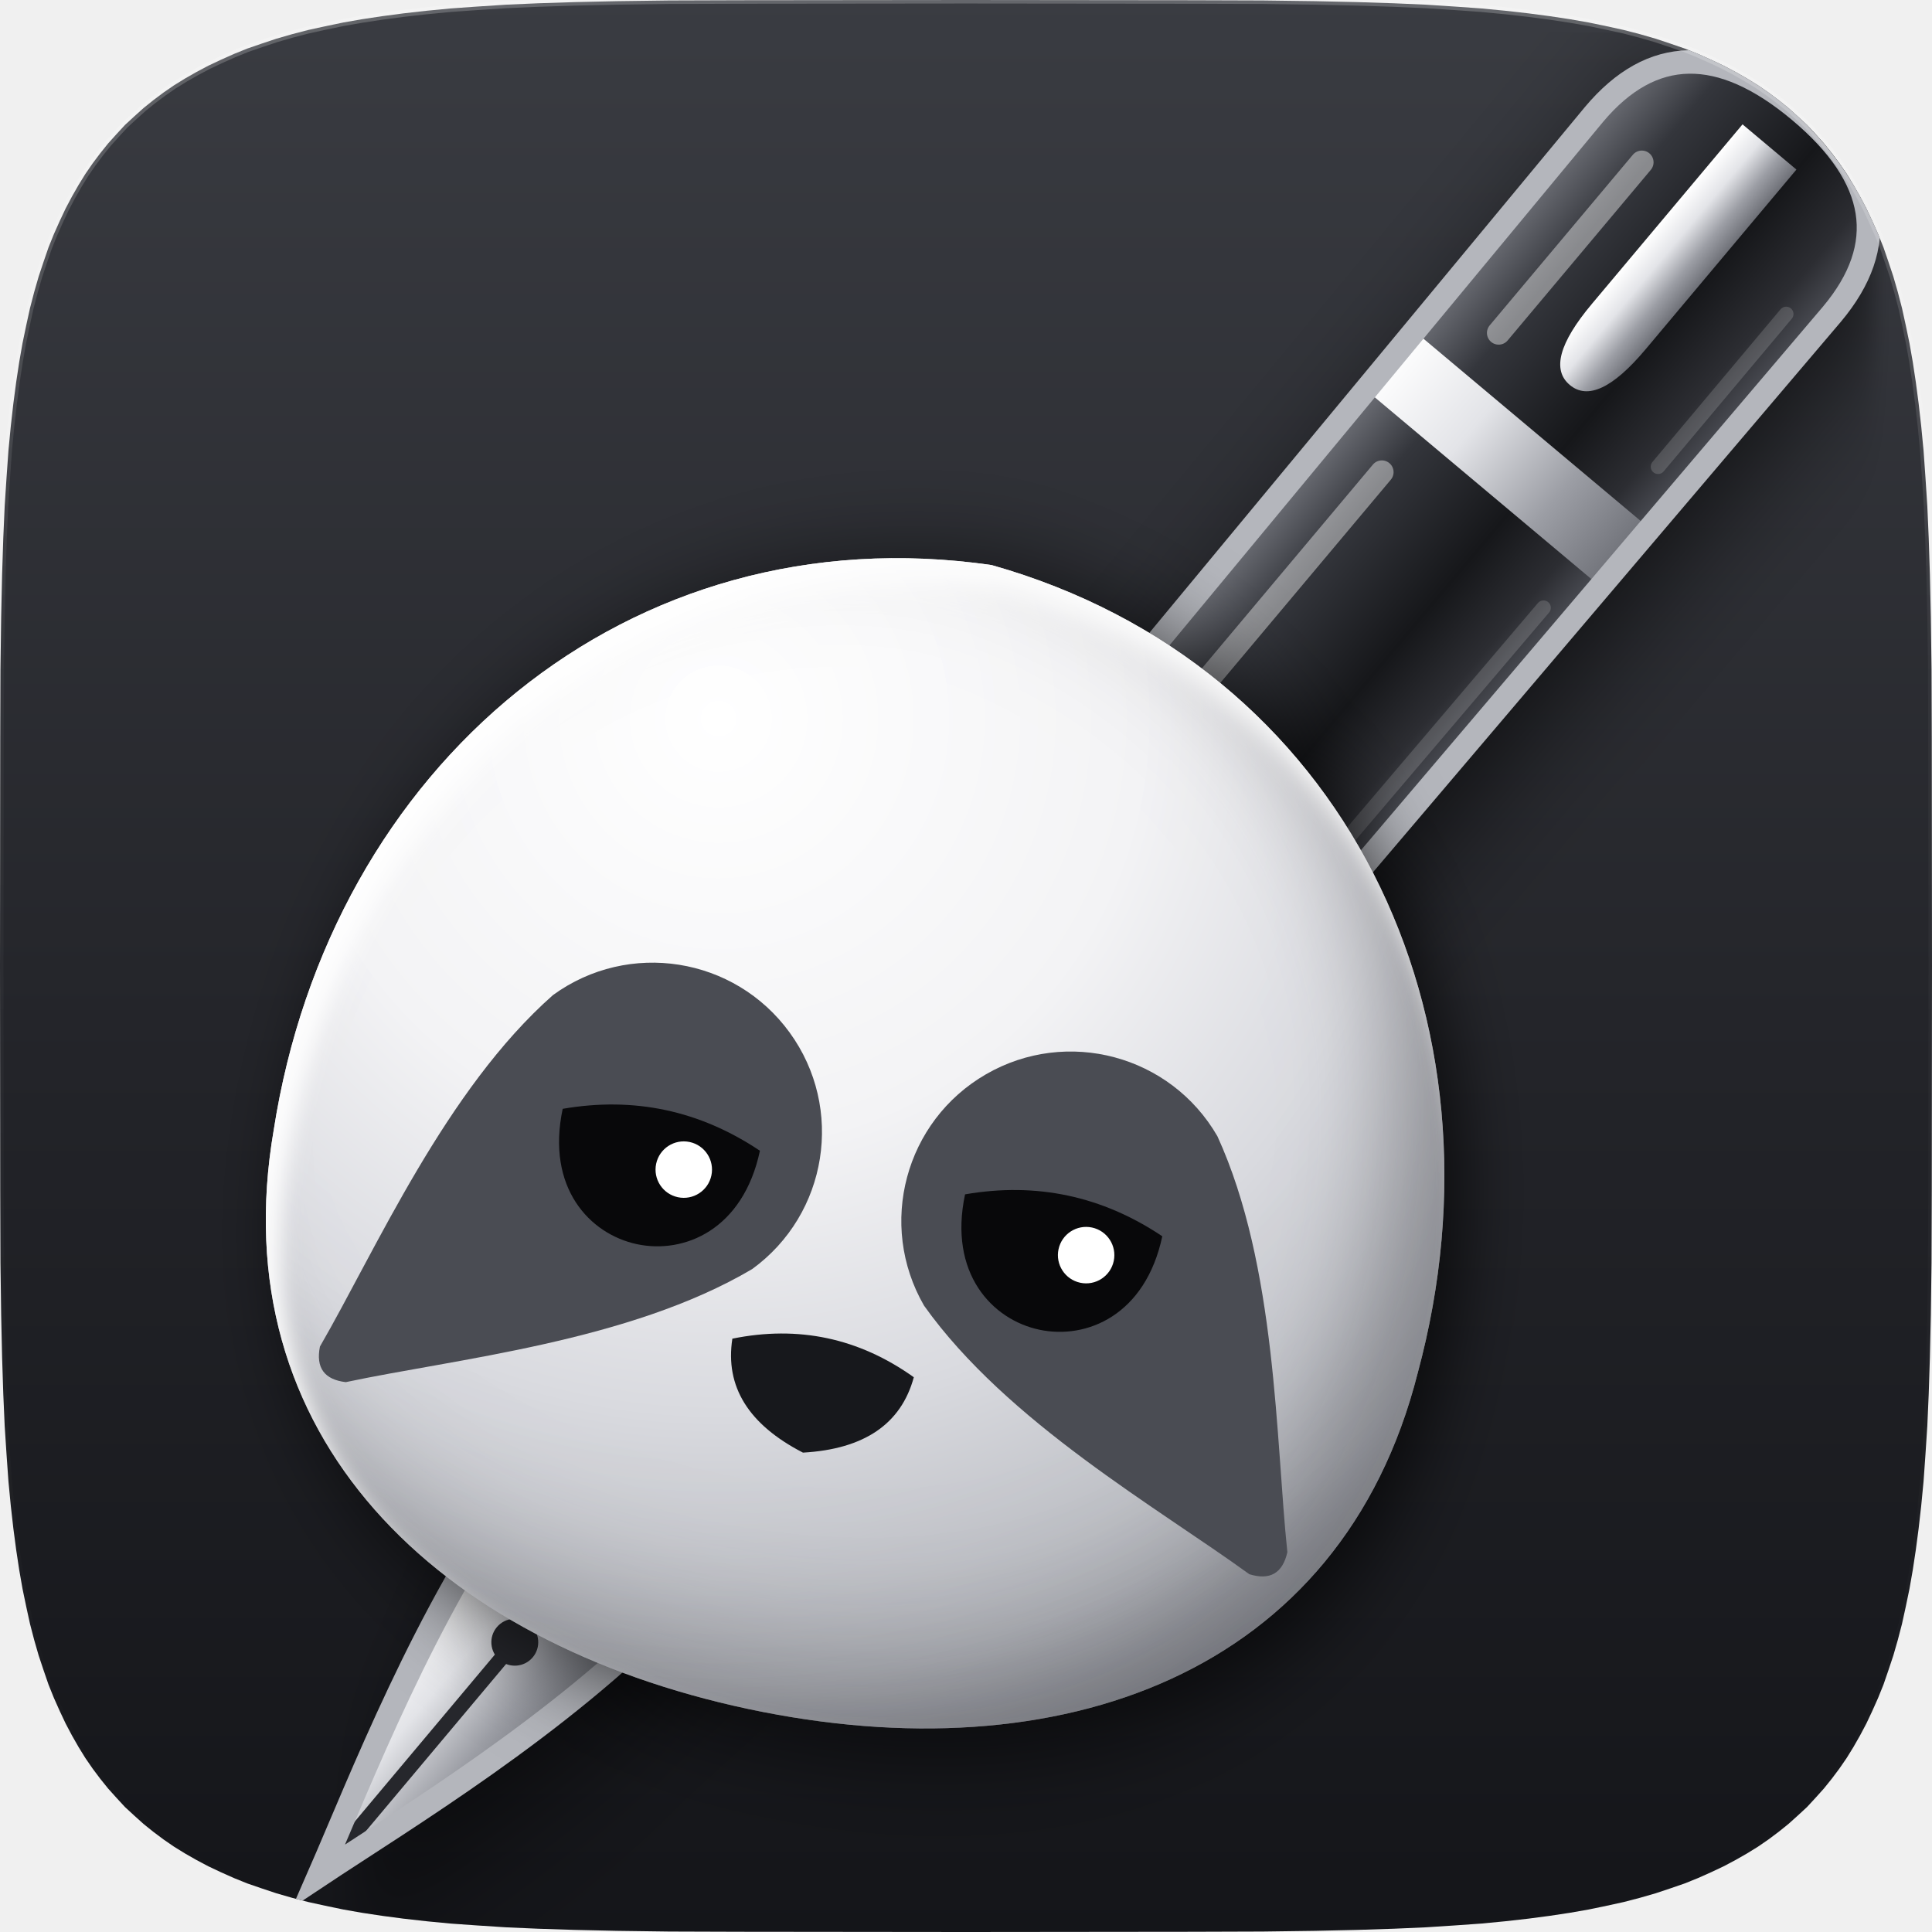
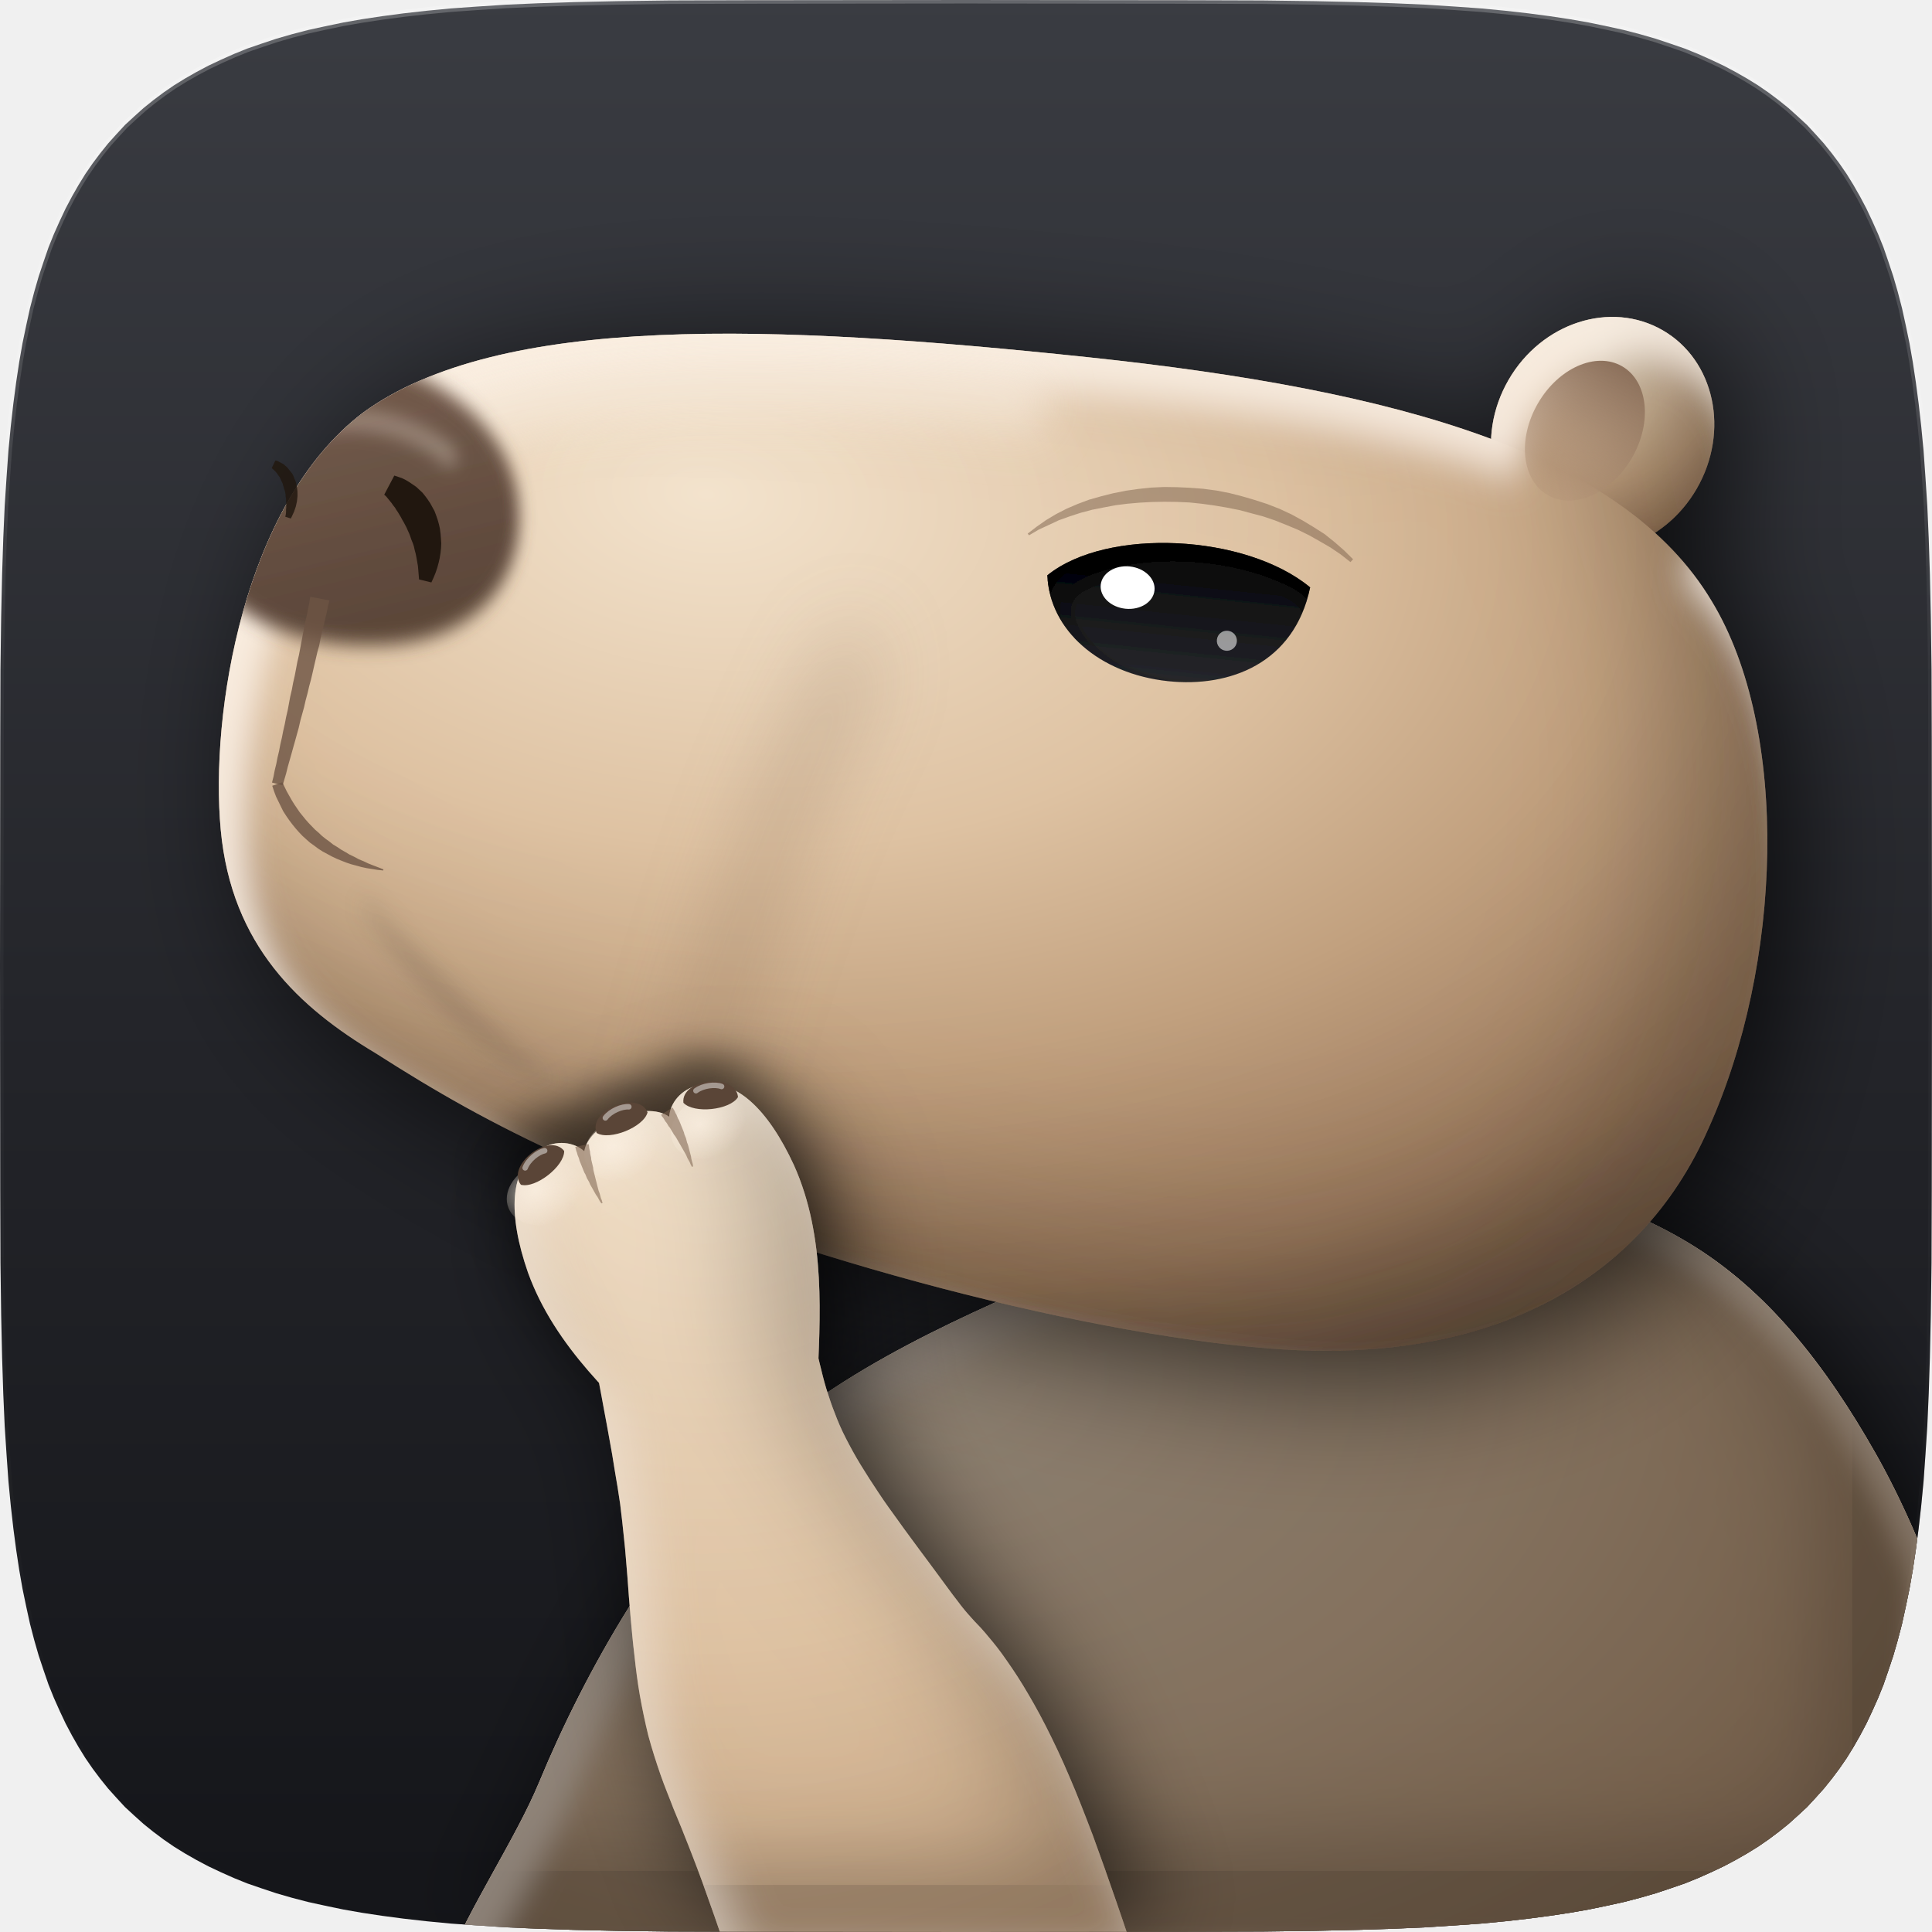
<svg xmlns="http://www.w3.org/2000/svg" viewBox="100 100 824 824" width="1024" height="1024">
  <defs>
    <filter id="tileDrop" x="-10%" y="-10%" width="120%" height="125%">
      <feGaussianBlur stdDeviation="14" />
    </filter>
    <path id="squircle" d="M924.0 512.0 L923.9 608.0 L923.8 638.6 L923.5 660.9 L923.1 679.0 L922.6 694.5 L922.0 708.2 L921.2 720.5 L920.4 731.8 L919.4 742.2 L918.3 751.9 L917.1 761.0 L915.8 769.6 L914.4 777.6 L912.8 785.3 L911.2 792.6 L909.4 799.5 L907.5 806.1 L905.4 812.4 L903.3 818.5 L901.0 824.2 L898.5 829.8 L896.0 835.1 L893.3 840.2 L890.5 845.1 L887.6 849.8 L884.5 854.3 L881.2 858.7 L877.9 862.8 L874.3 866.8 L870.7 870.7 L866.8 874.3 L862.8 877.9 L858.7 881.2 L854.3 884.5 L849.8 887.6 L845.1 890.5 L840.2 893.3 L835.1 896.0 L829.8 898.5 L824.2 901.0 L818.5 903.3 L812.4 905.4 L806.1 907.5 L799.5 909.4 L792.6 911.2 L785.3 912.8 L777.6 914.4 L769.6 915.8 L761.0 917.1 L751.9 918.3 L742.2 919.4 L731.8 920.4 L720.5 921.2 L708.2 922.0 L694.5 922.6 L679.0 923.1 L660.9 923.5 L638.6 923.8 L608.0 923.9 L512.0 924.0 L416.0 923.9 L385.4 923.8 L363.1 923.5 L345.0 923.1 L329.5 922.6 L315.8 922.0 L303.5 921.2 L292.2 920.4 L281.8 919.4 L272.1 918.3 L263.0 917.1 L254.4 915.8 L246.4 914.4 L238.7 912.8 L231.4 911.2 L224.5 909.4 L217.9 907.5 L211.6 905.4 L205.5 903.3 L199.8 901.0 L194.2 898.5 L188.9 896.0 L183.8 893.3 L178.9 890.5 L174.2 887.6 L169.7 884.5 L165.3 881.2 L161.2 877.9 L157.2 874.3 L153.3 870.7 L149.7 866.8 L146.1 862.8 L142.8 858.7 L139.5 854.3 L136.4 849.8 L133.5 845.1 L130.7 840.2 L128.0 835.1 L125.5 829.8 L123.0 824.2 L120.7 818.5 L118.6 812.4 L116.5 806.1 L114.6 799.5 L112.8 792.6 L111.2 785.3 L109.6 777.6 L108.2 769.6 L106.9 761.0 L105.7 751.9 L104.6 742.2 L103.6 731.8 L102.8 720.5 L102.0 708.2 L101.4 694.5 L100.9 679.0 L100.5 660.9 L100.2 638.6 L100.1 608.0 L100.0 512.0 L100.1 416.0 L100.2 385.4 L100.5 363.1 L100.9 345.0 L101.4 329.5 L102.0 315.8 L102.8 303.5 L103.6 292.2 L104.6 281.8 L105.7 272.1 L106.9 263.0 L108.2 254.4 L109.6 246.4 L111.2 238.7 L112.8 231.4 L114.6 224.5 L116.5 217.9 L118.6 211.6 L120.7 205.5 L123.0 199.8 L125.5 194.2 L128.0 188.9 L130.7 183.8 L133.5 178.9 L136.4 174.2 L139.5 169.7 L142.8 165.3 L146.1 161.2 L149.7 157.2 L153.3 153.3 L157.2 149.7 L161.2 146.1 L165.3 142.8 L169.7 139.5 L174.2 136.4 L178.9 133.5 L183.8 130.7 L188.9 128.0 L194.2 125.5 L199.8 123.0 L205.5 120.7 L211.6 118.6 L217.9 116.5 L224.5 114.6 L231.4 112.8 L238.7 111.2 L246.4 109.6 L254.4 108.2 L263.0 106.9 L272.1 105.7 L281.8 104.6 L292.2 103.6 L303.5 102.8 L315.8 102.0 L329.5 101.4 L345.0 100.9 L363.1 100.5 L385.4 100.2 L416.0 100.1 L512.0 100.0 L608.0 100.1 L638.6 100.2 L660.9 100.5 L679.0 100.9 L694.5 101.4 L708.2 102.0 L720.5 102.8 L731.8 103.6 L742.2 104.6 L751.9 105.7 L761.0 106.9 L769.6 108.2 L777.6 109.6 L785.3 111.2 L792.6 112.8 L799.5 114.6 L806.1 116.5 L812.4 118.6 L818.5 120.7 L824.2 123.0 L829.8 125.5 L835.1 128.0 L840.2 130.7 L845.1 133.5 L849.8 136.4 L854.3 139.5 L858.7 142.8 L862.8 146.1 L866.8 149.7 L870.7 153.3 L874.3 157.2 L877.9 161.2 L881.2 165.3 L884.5 169.7 L887.6 174.2 L890.5 178.9 L893.3 183.8 L896.0 188.9 L898.5 194.2 L901.0 199.8 L903.3 205.5 L905.4 211.6 L907.5 217.9 L909.4 224.5 L911.2 231.4 L912.8 238.7 L914.4 246.4 L915.8 254.4 L917.1 263.0 L918.3 272.1 L919.4 281.8 L920.4 292.2 L921.2 303.5 L922.0 315.8 L922.6 329.5 L923.1 345.0 L923.5 363.1 L923.8 385.4 L923.9 416.0 Z" />
    <clipPath id="clip">
      <use href="#squircle" />
    </clipPath>
    <linearGradient id="bg" x1="0" y1="0" x2="0" y2="1">
      <stop offset="0" stop-color="#3a3c42" />
      <stop offset="0.55" stop-color="#232429" />
      <stop offset="1" stop-color="#141519" />
    </linearGradient>
    <linearGradient id="rim" x1="0" y1="0" x2="0" y2="1">
      <stop offset="0" stop-color="#fff" stop-opacity="0.22" />
      <stop offset="0.35" stop-color="#fff" stop-opacity="0.04" />
      <stop offset="1" stop-color="#fff" stop-opacity="0" />
    </linearGradient>
    <radialGradient id="body" cx="0.30" cy="0.18" r="0.95">
-       <stop offset="0" stop-color="#ffffff" />
-       <stop offset="0.38" stop-color="#f3f3f5" />
-       <stop offset="0.62" stop-color="#d9dadf" />
-       <stop offset="0.86" stop-color="#b4b6bc" />
-       <stop offset="1" stop-color="#8a8c93" />
+       <stop offset="0" stop-color="#f3e3cd" />
+       <stop offset="0.38" stop-color="#dec2a2" />
+       <stop offset="0.62" stop-color="#c1a07e" />
+       <stop offset="0.86" stop-color="#98775b" />
+       <stop offset="1" stop-color="#6a5240" />
    </radialGradient>
    <linearGradient id="eye" x1="0" y1="0" x2="0" y2="1">
      <stop offset="0" stop-color="#050506" />
      <stop offset="1" stop-color="#26272c" />
    </linearGradient>
+     <linearGradient id="pad" x1="0" y1="0" x2="0.4" y2="1">
+       <stop offset="0" stop-color="#7b6252" />
+       <stop offset="1" stop-color="#5b4639" />
+     </linearGradient>
+     <linearGradient id="earIn" x1="0" y1="0" x2="0" y2="1">
+       <stop offset="0" stop-color="#8c705b" />
+       <stop offset="1" stop-color="#b39377" stop-opacity="0.4" />
+     </linearGradient>
    <filter id="sculpt" x="-20%" y="-20%" width="140%" height="140%">
      <feGaussianBlur in="SourceAlpha" stdDeviation="30" result="b1" />
      <feOffset in="b1" dx="-34" dy="-26" result="o1" />
      <feComposite in="SourceAlpha" in2="o1" operator="out" result="edge1" />
-       <feFlood flood-color="#3e4047" flood-opacity="0.55" />
+       <feFlood flood-color="#3b2f26" flood-opacity="0.55" />
      <feComposite in2="edge1" operator="in" result="shade" />
      <feGaussianBlur in="SourceAlpha" stdDeviation="6" result="b2" />
      <feOffset in="b2" dx="10" dy="12" result="o2" />
      <feComposite in="SourceAlpha" in2="o2" operator="out" result="edge2" />
-       <feFlood flood-color="#ffffff" flood-opacity="0.9" />
+       <feFlood flood-color="#fff5ea" flood-opacity="0.8" />
      <feComposite in2="edge2" operator="in" result="shine" />
      <feMerge>
        <feMergeNode in="SourceGraphic" />
        <feMergeNode in="shade" />
        <feMergeNode in="shine" />
      </feMerge>
    </filter>
-     <filter id="cast" x="-20%" y="-20%" width="140%" height="140%">
+     <filter id="sculptSoft" x="-20%" y="-20%" width="140%" height="140%">
+       <feGaussianBlur in="SourceAlpha" stdDeviation="26" result="b1" />
+       <feOffset in="b1" dx="-28" dy="-20" result="o1" />
+       <feComposite in="SourceAlpha" in2="o1" operator="out" result="edge1" />
+       <feFlood flood-color="#3b2f26" flood-opacity="0.5" />
+       <feComposite in2="edge1" operator="in" result="shade" />
+       <feGaussianBlur in="SourceAlpha" stdDeviation="10" result="b2" />
+       <feOffset in="b2" dx="10" dy="12" result="o2" />
+       <feComposite in="SourceAlpha" in2="o2" operator="out" result="edge2" />
+       <feFlood flood-color="#fff5ea" flood-opacity="0.44" />
+       <feComposite in2="edge2" operator="in" result="shine" />
+       <feMerge>
+         <feMergeNode in="SourceGraphic" />
+         <feMergeNode in="shade" />
+         <feMergeNode in="shine" />
+       </feMerge>
+     </filter>
+     <filter id="rimR" x="-20%" y="-20%" width="140%" height="140%">
+       <feGaussianBlur in="SourceAlpha" stdDeviation="5" result="b" />
+       <feOffset in="b" dx="-9" dy="5" result="o" />
+       <feComposite in="SourceAlpha" in2="o" operator="out" result="e" />
+       <feFlood flood-color="#ffe9d2" flood-opacity="0.55" />
+       <feComposite in2="e" operator="in" />
+     </filter>
+     <linearGradient id="rimFade" x1="0" y1="0" x2="1" y2="0.3">
+       <stop offset="0.55" stop-color="#fff" stop-opacity="0" />
+       <stop offset="0.9" stop-color="#fff" stop-opacity="1" />
+     </linearGradient>
+     <mask id="rimMask" maskUnits="userSpaceOnUse" x="0" y="0" width="1024" height="1100">
+       <rect x="0" y="0" width="1024" height="1100" fill="url(#rimFade)" />
+     </mask>
+     <filter id="cast" x="-80%" y="-80%" width="260%" height="260%">
      <feGaussianBlur in="SourceAlpha" stdDeviation="22" />
      <feOffset dx="10" dy="6" />
      <feComponentTransfer>
        <feFuncA type="linear" slope="0.7" />
      </feComponentTransfer>
    </filter>
    <filter id="eyeInset" x="-30%" y="-30%" width="160%" height="160%">
-       <feGaussianBlur in="SourceAlpha" stdDeviation="5" result="b" />
-       <feOffset in="b" dx="4" dy="7" result="o" />
+       <feGaussianBlur in="SourceAlpha" stdDeviation="4" result="b" />
+       <feOffset in="b" dx="3" dy="5" result="o" />
      <feComposite in="SourceAlpha" in2="o" operator="out" result="e" />
      <feFlood flood-color="#000" flood-opacity="0.9" />
      <feComposite in2="e" operator="in" result="s" />
      <feMerge>
        <feMergeNode in="SourceGraphic" />
        <feMergeNode in="s" />
      </feMerge>
    </filter>
-     <filter id="soft" x="-30%" y="-30%" width="160%" height="160%">
+     <filter id="b3" x="-50%" y="-50%" width="200%" height="200%">
+       <feGaussianBlur stdDeviation="3" />
+     </filter>
+     <filter id="b4" x="-50%" y="-50%" width="200%" height="200%">
+       <feGaussianBlur stdDeviation="4" />
+     </filter>
+     <filter id="b5" x="-50%" y="-50%" width="200%" height="200%">
+       <feGaussianBlur stdDeviation="5" />
+     </filter>
+     <filter id="b8" x="-50%" y="-50%" width="200%" height="200%">
+       <feGaussianBlur stdDeviation="8" />
+     </filter>
+     <filter id="b14" x="-50%" y="-50%" width="200%" height="200%">
      <feGaussianBlur stdDeviation="14" />
    </filter>
-     <filter id="cast2" x="-80%" y="-80%" width="260%" height="260%">
-       <feGaussianBlur in="SourceAlpha" stdDeviation="22" />
-       <feOffset dx="10" dy="6" />
+     <filter id="b24" x="-50%" y="-50%" width="200%" height="200%">
+       <feGaussianBlur stdDeviation="24" />
+     </filter>
+     <linearGradient id="bub" x1="0" y1="0" x2="0.3" y2="1">
+       <stop offset="0" stop-color="#ffffff" />
+       <stop offset="1" stop-color="#dfe1e6" />
+     </linearGradient>
+     <filter id="bubShadow" x="-50%" y="-50%" width="200%" height="200%">
+       <feGaussianBlur in="SourceAlpha" stdDeviation="10" />
+       <feOffset dx="6" dy="10" />
      <feComponentTransfer>
-         <feFuncA type="linear" slope="0.7" />
+         <feFuncA type="linear" slope="0.55" />
      </feComponentTransfer>
-     </filter>
-     <linearGradient id="patch" x1="0" y1="0" x2="0" y2="1">
-       <stop offset="0" stop-color="#6c6e75" />
-       <stop offset="1" stop-color="#4a4c53" />
-     </linearGradient>
-     <filter id="patchSoft" x="-10%" y="-10%" width="120%" height="120%">
-       <feGaussianBlur stdDeviation="2.2" />
-     </filter>
-     <radialGradient id="ring" cx="0.5" cy="0.5" r="0.5">
-       <stop offset="0.5" stop-color="#8e9097" stop-opacity="0" />
-       <stop offset="0.66" stop-color="#8e9097" stop-opacity="0.38" />
-       <stop offset="1" stop-color="#8e9097" stop-opacity="0.38" />
+       <feMerge>
+         <feMergeNode />
+         <feMergeNode in="SourceGraphic" />
+       </feMerge>
+     </filter>
+     <linearGradient id="aoBottom" x1="0" y1="0" x2="0" y2="1">
+       <stop offset="0" stop-color="#000" stop-opacity="0" />
+       <stop offset="1" stop-color="#000" stop-opacity="0.28" />
+     </linearGradient>
+     <clipPath id="headClip">
+       <path d="M -250 -140 C -206 -180 -110 -186 0 -186 C 110 -186 190 -172 226 -124 C 258 -82 264 0 244 60 C 226 116 176 150 100 152 C 30 154 -80 136 -150 112 C -180 102 -200 93 -222 82 C -250 69 -276 50 -284 10 C -292 -30 -288 -104 -250 -140 Z" />
+     </clipPath>
+     <radialGradient id="furU" gradientUnits="userSpaceOnUse" cx="400" cy="560" r="640">
+       <stop offset="0" stop-color="#f3e3cd" />
+       <stop offset="0.38" stop-color="#dec2a2" />
+       <stop offset="0.62" stop-color="#c1a07e" />
+       <stop offset="0.86" stop-color="#98775b" />
+       <stop offset="1" stop-color="#6a5240" />
    </radialGradient>
-     <linearGradient id="claw" x1="0" y1="0" x2="0" y2="1">
-       <stop offset="0" stop-color="#8d8f96" />
-       <stop offset="1" stop-color="#45474d" />
-     </linearGradient>
-     <filter id="clawDrop" x="-40%" y="-20%" width="180%" height="150%">
-       <feDropShadow dx="3" dy="5" stdDeviation="3" flood-color="#000" flood-opacity="0.35" />
-     </filter>
-     <clipPath id="sHead">
-       <path d="M 222 652 C 212 470 318 334 452 304 Q 452 270 478 250 Q 480 276 500 290 Q 512 254 548 244 Q 534 272 546 298 Q 566 284 584 290 Q 574 300 578 310 C 716 342 816 480 802 652 C 796 806 670 884 512 884 C 354 884 228 806 222 652 Z" />
-     </clipPath>
-     <radialGradient id="fur" cx="0.30" cy="0.18" r="0.95">
-       <stop offset="0" stop-color="#f6f6f8" />
-       <stop offset="0.45" stop-color="#e2e3e7" />
-       <stop offset="0.8" stop-color="#b9bbc1" />
-       <stop offset="1" stop-color="#8f9198" />
+     <radialGradient id="toeHi" cx="0.4" cy="0.4" r="0.6">
+       <stop offset="0" stop-color="#fbf0e2" stop-opacity="0.75" />
+       <stop offset="1" stop-color="#fbf0e2" stop-opacity="0" />
    </radialGradient>
-     <linearGradient id="steel" x1="0" y1="0" x2="1" y2="0.25">
-       <stop offset="0" stop-color="#f7f8fa" />
-       <stop offset="0.5" stop-color="#dcdee3" />
-       <stop offset="1" stop-color="#a7aab1" />
-     </linearGradient>
-     <linearGradient id="lacquer" x1="0" y1="0" x2="1" y2="0">
-       <stop offset="0" stop-color="#6a6c73" />
-       <stop offset="0.22" stop-color="#34363c" />
-       <stop offset="0.62" stop-color="#16171a" />
-       <stop offset="0.86" stop-color="#2c2d32" />
-       <stop offset="1" stop-color="#4a4c53" />
-     </linearGradient>
-     <linearGradient id="silver" x1="0" y1="0" x2="1" y2="0">
-       <stop offset="0" stop-color="#ffffff" />
-       <stop offset="0.35" stop-color="#e3e4e8" />
-       <stop offset="0.7" stop-color="#9c9ea5" />
-       <stop offset="1" stop-color="#6e7077" />
+     <linearGradient id="tuck" x1="0" y1="0" x2="0" y2="1">
+       <stop offset="0" stop-color="#3b2f26" stop-opacity="0.42" />
+       <stop offset="1" stop-color="#3b2f26" stop-opacity="0" />
    </linearGradient>
  </defs>
  <use href="#squircle" fill="url(#bg)" />
  <g clip-path="url(#clip)">
-     <g transform="translate(236 900) rotate(40) scale(1.25)">
-       <g fill="#000" filter="url(#cast2)">
-         <path d="M 0 0 C 10 -34 30 -92 34 -148 L 50 -268 L 53 -740 Q 53 -786 0 -786 Q -53 -786 -53 -740 L -50 -268 L -34 -148 C -30 -92 -10 -34 0 0 Z" />
-       </g>
-       <path d="M 0 0 C 10 -34 30 -92 34 -148 L -34 -148 C -30 -92 -10 -34 0 0 Z" fill="url(#silver)" />
-       <path d="M -36 -146 L 36 -146 L 40 -250 L -40 -250 Z" fill="url(#lacquer)" />
-       <path d="M -46 -248 L 46 -248 L 46 -270 L -46 -270 Z" fill="url(#silver)" />
-       <path d="M -50 -268 L 50 -268 L 50 -620 L -50 -620 Z" fill="url(#lacquer)" />
-       <path d="M -53 -618 L 53 -618 L 53 -646 L -53 -646 Z" fill="url(#silver)" />
-       <path d="M -51 -644 L 51 -644 L 51 -740 Q 51 -784 0 -784 Q -51 -784 -51 -740 Z" fill="url(#lacquer)" />
-       <path d="M -12 -770 L 12 -770 L 12 -690 Q 12 -664 0 -664 Q -12 -664 -12 -690 Z" fill="url(#silver)" />
-       <path d="M 0 -14 L 0 -100" stroke="#26272c" stroke-width="5" stroke-linecap="round" />
-       <circle cx="0" cy="-104" r="8" fill="#26272c" />
-       <path d="M -30 -290 L -30 -600 M -30 -662 L -30 -738" stroke="#fff" stroke-opacity="0.42" stroke-width="8" stroke-linecap="round" />
-       <path d="M -22 -170 L -24 -236" stroke="#fff" stroke-opacity="0.3" stroke-width="6" stroke-linecap="round" />
-       <path d="M 40 -290 L 42 -600 M 41 -662 L 41 -730" stroke="#fff" stroke-opacity="0.16" stroke-width="5" stroke-linecap="round" />
-       <g fill="none" stroke="#b4b6bc" stroke-width="8">
-         <path d="M 0 0 C 10 -34 30 -92 34 -148 L 50 -268 L 53 -740 Q 53 -786 0 -786 Q -53 -786 -53 -740 L -50 -268 L -34 -148 C -30 -92 -10 -34 0 0 Z" />
-       </g>
-     </g>
-     <g transform="translate(470 590) rotate(12) scale(0.86) translate(-512 -600)">
-       <g fill="#000" filter="url(#cast2)">
-         <path d="M 222 652 C 212 470 330 316 512 304 C 694 316 812 470 802 652 C 796 806 670 884 512 884 C 354 884 228 806 222 652 Z" />
+     <g fill="#000" filter="url(#cast)">
+       <path d="M 300.0 1010.0 C 251.7 975.0 310.0 908.3 330.0 860.0 C 350.0 811.7 381.7 756.7 420.0 720.0 C 458.3 683.3 513.3 660.0 560.0 640.0 C 606.7 620.0 656.7 601.7 700.0 600.0 C 743.3 598.3 786.7 610.0 820.0 630.0 C 853.3 650.0 878.3 681.7 900.0 720.0 C 921.7 758.3 940.0 811.7 950.0 860.0 C 960.0 908.3 1015.0 975.0 960.0 1010.0 C 905.0 1045.0 730.0 1070.0 620.0 1070.0 C 510.0 1070.0 348.3 1045.0 300.0 1010.0 Z" />
+     </g>
+     <g filter="url(#sculpt)">
+       <g fill="url(#body)">
+         <path d="M 300.0 1010.0 C 251.7 975.0 310.0 908.3 330.0 860.0 C 350.0 811.7 381.7 756.7 420.0 720.0 C 458.3 683.3 513.3 660.0 560.0 640.0 C 606.7 620.0 656.7 601.7 700.0 600.0 C 743.3 598.3 786.7 610.0 820.0 630.0 C 853.3 650.0 878.3 681.7 900.0 720.0 C 921.7 758.3 940.0 811.7 950.0 860.0 C 960.0 908.3 1015.0 975.0 960.0 1010.0 C 905.0 1045.0 730.0 1070.0 620.0 1070.0 C 510.0 1070.0 348.3 1045.0 300.0 1010.0 Z" />
+       </g>
+     </g>
+     <g mask="url(#rimMask)">
+       <g filter="url(#rimR)">
+         <path d="M 300.0 1010.0 C 251.7 975.0 310.0 908.3 330.0 860.0 C 350.0 811.7 381.7 756.7 420.0 720.0 C 458.3 683.3 513.3 660.0 560.0 640.0 C 606.7 620.0 656.7 601.7 700.0 600.0 C 743.3 598.3 786.7 610.0 820.0 630.0 C 853.3 650.0 878.3 681.7 900.0 720.0 C 921.7 758.3 940.0 811.7 950.0 860.0 C 960.0 908.3 1015.0 975.0 960.0 1010.0 C 905.0 1045.0 730.0 1070.0 620.0 1070.0 C 510.0 1070.0 348.3 1045.0 300.0 1010.0 Z" />
+       </g>
+     </g>
+     <path d="M 300.0 1010.0 C 251.7 975.0 310.0 908.3 330.0 860.0 C 350.0 811.7 381.7 756.7 420.0 720.0 C 458.3 683.3 513.3 660.0 560.0 640.0 C 606.7 620.0 656.7 601.7 700.0 600.0 C 743.3 598.3 786.7 610.0 820.0 630.0 C 853.3 650.0 878.3 681.7 900.0 720.0 C 921.7 758.3 940.0 811.7 950.0 860.0 C 960.0 908.3 1015.0 975.0 960.0 1010.0 C 905.0 1045.0 730.0 1070.0 620.0 1070.0 C 510.0 1070.0 348.3 1045.0 300.0 1010.0 Z" fill="#3b2f26" opacity="0.55" />
+     <g transform="translate(540 478) rotate(6) scale(1.22)">
+       <g fill="#000" filter="url(#cast)">
+         <ellipse cx="182" cy="-178" rx="38" ry="42" transform="rotate(24 182 -178)" />
+         <path d="M -250 -140 C -206 -180 -110 -186 0 -186 C 110 -186 190 -172 226 -124 C 258 -82 264 0 244 60 C 226 116 176 150 100 152 C 30 154 -80 136 -150 112 C -180 102 -200 93 -222 82 C -250 69 -276 50 -284 10 C -292 -30 -288 -104 -250 -140 Z" />
      </g>
      <g filter="url(#sculpt)">
        <g fill="url(#body)">
-           <path d="M 222 652 C 212 470 330 316 512 304 C 694 316 812 470 802 652 C 796 806 670 884 512 884 C 354 884 228 806 222 652 Z" />
+           <ellipse cx="182" cy="-178" rx="38" ry="42" transform="rotate(24 182 -178)" />
+           <path d="M -250 -140 C -206 -180 -110 -186 0 -186 C 110 -186 190 -172 226 -124 C 258 -82 264 0 244 60 C 226 116 176 150 100 152 C 30 154 -80 136 -150 112 C -180 102 -200 93 -222 82 C -250 69 -276 50 -284 10 C -292 -30 -288 -104 -250 -140 Z" />
        </g>
      </g>
-       <path d="M 0 -84 C -46.4 -84 -84 -46.4 -84 0 C -84 46.4 -46.4 84 0 84 C 70.6 77.3 145.0 33.6 196.0 10.9 Q 207.8 0 196.0 -10.9 C 145.0 -33.6 70.6 -77.3 0 -84 Z" transform="translate(406 614) rotate(132)" fill="#4a4c53" />
-       <path d="M 0 -84 C -46.4 -84 -84 -46.4 -84 0 C -84 46.4 -46.4 84 0 84 C 70.6 77.3 145.0 33.6 196.0 10.9 Q 207.8 0 196.0 -10.9 C 145.0 -33.6 70.6 -77.3 0 -84 Z" transform="translate(618 614) rotate(48)" fill="#4a4c53" />
-       <path d="M 360 612 Q 410 592 460 612 C 460 652 434 670 410 670 C 386 670 360 652 360 612 Z" fill="#08080a" />
-       <circle cx="425" cy="629" r="14" fill="#fff" />
-       <path d="M 564 612 Q 614 592 664 612 C 664 652 638 670 614 670 C 590 670 564 652 564 612 Z" fill="#08080a" />
-       <circle cx="629" cy="629" r="14" fill="#fff" />
-       <path d="M 466 706 Q 512 686 558 706 Q 556 742 512 754 Q 468 742 466 706 Z" fill="#17181c" />
+       <g mask="url(#rimMask)">
+         <g filter="url(#rimR)">
+           <ellipse cx="182" cy="-178" rx="38" ry="42" transform="rotate(24 182 -178)" />
+           <path d="M -250 -140 C -206 -180 -110 -186 0 -186 C 110 -186 190 -172 226 -124 C 258 -82 264 0 244 60 C 226 116 176 150 100 152 C 30 154 -80 136 -150 112 C -180 102 -200 93 -222 82 C -250 69 -276 50 -284 10 C -292 -30 -288 -104 -250 -140 Z" />
+         </g>
+       </g>
+       <ellipse cx="176" cy="-176" rx="19" ry="26" transform="rotate(24 182 -178)" fill="url(#earIn)" />
+       <g clip-path="url(#headClip)">
+         <path d="M -236 -128 C -190 -160 -110 -168 -20 -168" stroke="#fbf0e2" stroke-width="18" stroke-linecap="round" fill="none" opacity="0.7" filter="url(#b8)" />
+         <path d="M -70 -70 C -96 -10 -104 50 -118 124" stroke="#7a5f4a" stroke-width="22" stroke-linecap="round" fill="none" opacity="0.22" filter="url(#b14)" />
+         <path d="M -232.7 30.7 L -230.6 33.3 L -228.5 35.8 L -226.3 38.3 L -224.2 40.8 L -222.0 43.2 L -219.9 45.6 L -217.6 47.9 L -215.4 50.2 L -213.1 52.4 L -210.8 54.6 L -208.5 56.8 L -206.1 58.9 L -203.7 60.9 L -201.2 63.0 L -198.7 65.0 L -196.1 66.9 L -193.5 68.8 L -190.8 70.7 L -188.1 72.5 L -185.3 74.3 L -182.4 76.0 L -179.5 77.7 L -176.5 79.3 L -173.4 80.9 L -170.3 82.5 L -167.1 84.0 L -163.8 85.5 L -160.5 86.9 L -159.5 85.1 L -162.5 83.1 L -165.5 81.1 L -168.3 79.1 L -171.1 77.1 L -173.9 75.1 L -176.6 73.2 L -179.2 71.2 L -181.8 69.2 L -184.4 67.3 L -186.9 65.3 L -189.4 63.4 L -191.9 61.4 L -194.4 59.5 L -196.8 57.5 L -199.2 55.6 L -201.7 53.6 L -204.1 51.6 L -206.5 49.7 L -208.9 47.7 L -211.3 45.7 L -213.7 43.7 L -216.2 41.7 L -218.6 39.6 L -221.1 37.6 L -223.6 35.5 L -226.1 33.5 L -228.7 31.4 L -231.3 29.3 Z" fill="#3b2f26" opacity="0.22" filter="url(#b4)" />
+       </g>
+       <g transform="translate(40 -106) scale(1.35) translate(-40 106)">
+         <path d="M 0.2 -117.8 L 2.5 -119.5 L 5.0 -121.0 L 7.5 -122.5 L 10.2 -123.8 L 12.9 -125.0 L 15.8 -126.1 L 18.7 -127.0 L 21.7 -127.9 L 24.7 -128.6 L 27.8 -129.2 L 30.9 -129.7 L 34.1 -130.1 L 37.3 -130.4 L 40.6 -130.6 L 43.8 -130.6 L 47.1 -130.5 L 50.3 -130.3 L 53.6 -130.0 L 56.8 -129.5 L 60.0 -129.0 L 63.1 -128.3 L 66.3 -127.4 L 69.3 -126.5 L 72.3 -125.4 L 75.3 -124.1 L 78.2 -122.8 L 81.0 -121.3 L 83.7 -119.6 L 84.3 -120.4 L 81.8 -122.4 L 79.1 -124.3 L 76.3 -126.1 L 73.3 -127.6 L 70.3 -129.0 L 67.2 -130.3 L 64.0 -131.4 L 60.7 -132.3 L 57.4 -133.0 L 54.1 -133.6 L 50.7 -134.1 L 47.3 -134.4 L 43.8 -134.5 L 40.4 -134.4 L 37.0 -134.2 L 33.7 -133.9 L 30.4 -133.4 L 27.1 -132.7 L 23.9 -131.9 L 20.7 -130.9 L 17.7 -129.8 L 14.7 -128.6 L 11.9 -127.2 L 9.2 -125.7 L 6.6 -124.0 L 4.2 -122.2 L 1.9 -120.2 L -0.2 -118.2 Z" fill="#7a5f4a" opacity="0.5" />
+         <g filter="url(#eyeInset)">
+           <path d="M 6 -108 C 20 -122 56 -124 74 -112 C 72 -92 56 -84 40 -84 C 22 -84 8 -94 6 -108 Z" fill="url(#eye)" />
+         </g>
+         <ellipse cx="27" cy="-107" rx="7" ry="5.5" fill="#fff" />
+         <circle cx="54" cy="-96" r="2.6" fill="#fff" opacity="0.55" />
+       </g>
+       <g clip-path="url(#headClip)">
+         <path d="M -262 -160 C -226 -160 -196 -140 -192 -112 C -188 -86 -204 -64 -236 -60 C -264 -56 -296 -64 -304 -92 C -312 -124 -298 -160 -262 -160 Z" fill="url(#pad)" filter="url(#b3)" opacity="1" />
+         <path d="M -262 -136 C -246 -140 -228 -136 -218 -128" stroke="#fbf0e2" stroke-width="6" stroke-linecap="round" fill="none" opacity="0.35" filter="url(#b3)" />
+       </g>
+       <path d="M -239.4 -112.5 L -238.6 -111.9 L -237.9 -111.2 L -237.2 -110.5 L -236.5 -109.8 L -235.9 -109.1 L -235.2 -108.4 L -234.6 -107.6 L -234.0 -106.9 L -233.4 -106.1 L -232.8 -105.3 L -232.2 -104.4 L -231.6 -103.6 L -231.0 -102.7 L -230.4 -101.8 L -229.9 -100.9 L -229.3 -99.9 L -228.8 -98.9 L -228.3 -97.8 L -227.7 -96.7 L -227.2 -95.6 L -226.8 -94.4 L -226.3 -93.1 L -225.9 -91.8 L -225.5 -90.4 L -225.1 -89.0 L -224.8 -87.5 L -224.5 -85.9 L -224.2 -84.3 L -219.8 -83.7 L -219.2 -85.5 L -218.7 -87.2 L -218.3 -89.0 L -218.0 -90.8 L -217.8 -92.5 L -217.7 -94.3 L -217.7 -96.0 L -217.8 -97.7 L -218.1 -99.4 L -218.4 -101.0 L -218.8 -102.7 L -219.3 -104.2 L -219.9 -105.7 L -220.6 -107.2 L -221.3 -108.6 L -222.2 -109.9 L -223.1 -111.2 L -224.1 -112.4 L -225.1 -113.5 L -226.2 -114.6 L -227.4 -115.5 L -228.6 -116.4 L -229.9 -117.1 L -231.2 -117.8 L -232.5 -118.4 L -233.9 -118.9 L -235.2 -119.2 L -236.6 -119.5 Z" fill="#21170f" />
+       <path d="M -279.5 -117.6 L -279.0 -117.3 L -278.5 -116.9 L -278.1 -116.6 L -277.7 -116.2 L -277.3 -115.8 L -277.0 -115.4 L -276.6 -115.0 L -276.3 -114.6 L -276.0 -114.1 L -275.7 -113.6 L -275.4 -113.1 L -275.1 -112.6 L -274.9 -112.0 L -274.6 -111.4 L -274.4 -110.8 L -274.1 -110.2 L -273.9 -109.6 L -273.7 -108.9 L -273.6 -108.2 L -273.4 -107.5 L -273.3 -106.8 L -273.2 -106.1 L -273.1 -105.3 L -273.0 -104.5 L -273.0 -103.7 L -272.9 -102.9 L -272.9 -102.1 L -273.0 -101.2 L -271.0 -100.8 L -270.7 -101.6 L -270.4 -102.5 L -270.1 -103.4 L -269.9 -104.3 L -269.7 -105.2 L -269.6 -106.1 L -269.5 -107.0 L -269.5 -107.9 L -269.5 -108.8 L -269.6 -109.7 L -269.7 -110.5 L -269.9 -111.4 L -270.1 -112.2 L -270.4 -113.1 L -270.7 -113.9 L -271.1 -114.6 L -271.5 -115.4 L -271.9 -116.1 L -272.4 -116.7 L -273.0 -117.3 L -273.6 -117.9 L -274.2 -118.5 L -274.8 -118.9 L -275.5 -119.4 L -276.2 -119.7 L -277.0 -120.0 L -277.7 -120.3 L -278.5 -120.4 Z" fill="#21170f" opacity="0.85" />
+       <path d="M -261.4 -74.3 L -261.5 -72.2 L -261.7 -70.0 L -261.9 -67.7 L -262.2 -65.4 L -262.4 -63.1 L -262.6 -60.8 L -262.8 -58.4 L -263.0 -56.0 L -263.2 -53.6 L -263.5 -51.2 L -263.7 -48.7 L -263.9 -46.3 L -264.2 -43.8 L -264.4 -41.3 L -264.7 -38.9 L -264.9 -36.4 L -265.1 -33.9 L -265.4 -31.5 L -265.6 -29.1 L -265.9 -26.6 L -266.1 -24.3 L -266.4 -21.9 L -266.6 -19.5 L -266.9 -17.2 L -267.1 -14.9 L -267.4 -12.7 L -267.6 -10.4 L -267.9 -8.3 L -264.1 -7.7 L -263.7 -9.9 L -263.3 -12.1 L -263.0 -14.3 L -262.6 -16.6 L -262.2 -18.9 L -261.8 -21.3 L -261.4 -23.6 L -261.0 -26.0 L -260.6 -28.4 L -260.3 -30.9 L -259.9 -33.3 L -259.5 -35.7 L -259.2 -38.2 L -258.8 -40.7 L -258.5 -43.1 L -258.1 -45.6 L -257.8 -48.0 L -257.5 -50.5 L -257.2 -52.9 L -256.9 -55.3 L -256.5 -57.7 L -256.3 -60.1 L -256.0 -62.4 L -255.7 -64.8 L -255.4 -67.0 L -255.1 -69.3 L -254.9 -71.5 L -254.6 -73.7 Z" fill="#6d5444" opacity="0.8" />
+       <path d="M -267.7 -7.2 L -266.9 -5.4 L -266.0 -3.6 L -265.0 -2.0 L -264.0 -0.4 L -263.0 1.2 L -261.8 2.7 L -260.6 4.1 L -259.4 5.4 L -258.1 6.7 L -256.8 7.9 L -255.4 9.1 L -253.9 10.2 L -252.5 11.2 L -250.9 12.1 L -249.4 13.0 L -247.8 13.8 L -246.1 14.5 L -244.4 15.2 L -242.7 15.8 L -241.0 16.3 L -239.2 16.8 L -237.4 17.2 L -235.5 17.5 L -233.7 17.8 L -231.8 18.0 L -229.9 18.1 L -228.0 18.2 L -226.0 18.2 L -226.0 17.8 L -227.8 17.3 L -229.7 16.8 L -231.5 16.3 L -233.2 15.7 L -234.9 15.2 L -236.6 14.5 L -238.3 13.9 L -239.8 13.2 L -241.4 12.5 L -242.9 11.7 L -244.4 11.0 L -245.8 10.1 L -247.2 9.3 L -248.6 8.4 L -249.9 7.4 L -251.2 6.5 L -252.4 5.5 L -253.7 4.4 L -254.9 3.3 L -256.0 2.2 L -257.2 1.0 L -258.3 -0.3 L -259.4 -1.6 L -260.4 -2.9 L -261.4 -4.3 L -262.4 -5.7 L -263.4 -7.3 L -264.3 -8.8 Z" fill="#6d5444" opacity="0.8" />
+     </g>
+     <g transform="translate(393.6 648.8) rotate(-22) scale(1.301333)">
+       <path d="M -27 46 C -36 26 -48 2 -47 -24 C -46 -44 -40 -58 -28 -60 C -22 -61 -17 -58 -15 -54 C -10 -62 10 -62 15 -54 C 17 -58 22 -61 28 -60 C 40 -58 46 -44 47 -24 C 48 2 36 26 27 46 C 18 58 -18 58 -27 46 Z" fill="#000" opacity="0.45" filter="url(#b8)" transform="translate(2 -12)" />
+     </g>
+     <g fill="#000" filter="url(#cast)">
+       <path d="M 352.4 643.0 C 354.7 635.7 359.5 628.1 365.2 622.9 C 370.9 617.7 378.9 613.6 386.4 611.9 C 393.9 610.3 402.9 610.7 410.2 613.0 C 417.5 615.3 425.1 620.2 430.3 625.8 C 435.5 631.5 439.0 641.5 441.3 647.0 C 443.7 652.5 443.4 654.9 444.4 658.8 C 445.4 662.7 446.2 666.6 447.0 670.4 C 447.9 674.2 448.7 677.9 449.6 681.5 C 450.5 685.1 451.3 688.6 452.4 692.2 C 453.5 695.7 454.6 699.1 456.0 702.6 C 457.3 706.1 458.8 709.6 460.7 713.3 C 462.6 717.0 464.7 720.9 467.1 724.8 C 469.5 728.7 472.1 732.8 474.8 736.8 C 477.5 740.9 480.5 745.0 483.4 749.0 C 486.2 753.0 489.3 757.0 492.1 760.9 C 495.0 764.8 498.0 768.8 500.7 772.5 C 503.4 776.1 506.0 779.8 508.3 782.7 C 510.5 785.7 512.3 787.8 514.3 790.0 C 516.3 792.3 517.9 793.7 520.0 796.2 C 522.2 798.8 524.6 801.6 527.3 805.3 C 530.0 809.1 533.1 813.5 536.2 818.6 C 539.3 823.7 542.7 829.6 546.0 836.1 C 549.3 842.6 552.7 849.7 556.0 857.5 C 559.4 865.3 562.7 873.9 566.1 882.8 C 569.4 891.8 572.8 901.4 576.2 911.3 C 579.6 921.1 583.0 931.5 586.5 941.9 C 589.9 952.3 593.4 963.1 596.8 973.6 C 600.2 984.0 603.6 994.7 607.0 1004.9 C 610.4 1015.1 614.9 1022.8 617.0 1034.8 C 619.2 1046.8 622.4 1063.5 619.8 1076.8 C 617.1 1090.1 610.1 1104.3 601.1 1114.5 C 592.2 1124.7 579.0 1133.6 566.1 1137.9 C 553.3 1142.3 537.4 1143.3 524.1 1140.7 C 510.8 1138.0 496.5 1131.0 486.4 1122.0 C 476.2 1113.1 468.6 1097.9 463.0 1087.0 C 457.4 1076.1 456.1 1067.1 452.6 1056.8 C 449.1 1046.5 445.4 1035.8 441.8 1025.3 C 438.3 1014.9 434.6 1004.3 431.2 994.2 C 427.7 984.1 424.3 974.0 421.1 964.7 C 417.9 955.4 414.8 946.4 412.0 938.5 C 409.3 930.5 406.8 923.3 404.7 917.2 C 402.6 911.2 400.9 906.5 399.4 902.3 C 397.8 898.0 396.7 895.0 395.4 891.7 C 394.1 888.4 393.1 885.7 391.7 882.3 C 390.4 878.9 388.9 875.5 387.2 871.3 C 385.6 867.0 383.5 862.1 381.7 856.9 C 379.9 851.7 378.0 845.8 376.5 840.2 C 375.1 834.5 373.9 828.7 372.9 823.1 C 371.9 817.4 371.2 811.8 370.6 806.2 C 369.9 800.5 369.4 794.8 368.9 789.2 C 368.4 783.7 368.0 778.1 367.6 772.6 C 367.1 767.2 366.8 761.9 366.2 756.7 C 365.7 751.5 365.1 746.5 364.5 741.5 C 363.8 736.6 363.0 731.8 362.2 727.2 C 361.5 722.5 360.7 718.0 359.9 713.7 C 359.1 709.4 358.4 705.2 357.6 701.2 C 356.9 697.1 356.1 693.3 355.4 689.4 C 354.7 685.6 354.0 682.0 353.3 678.3 C 352.6 674.5 351.5 672.7 351.3 666.9 C 351.1 661.0 350.1 650.3 352.4 643.0 Z M 383.4 717.5 C 362.8 697.7 336.7 674.6 325.2 642.8 C 316.6 618.1 317.1 598.3 330.6 590.1 C 337.3 585.9 344.8 587.1 349.2 591.0 C 351.3 578.9 375.4 569.1 385.4 576.3 C 385.8 570.5 390.4 564.5 398.1 562.8 C 413.6 559.3 427.7 573.3 438.6 596.9 C 452.5 627.8 449.7 662.6 448.6 691.1 C 443.6 710.0 400.2 727.6 383.4 717.5 Z" />
+     </g>
+     <g filter="url(#sculptSoft)">
+       <g fill="url(#furU)">
+         <path d="M 352.4 643.0 C 354.7 635.7 359.5 628.1 365.2 622.9 C 370.9 617.7 378.9 613.6 386.4 611.9 C 393.9 610.3 402.9 610.7 410.2 613.0 C 417.5 615.3 425.1 620.2 430.3 625.8 C 435.5 631.5 439.0 641.5 441.3 647.0 C 443.7 652.5 443.4 654.9 444.4 658.8 C 445.4 662.7 446.2 666.6 447.0 670.4 C 447.9 674.2 448.7 677.9 449.6 681.5 C 450.5 685.1 451.3 688.6 452.4 692.2 C 453.5 695.7 454.6 699.1 456.0 702.6 C 457.3 706.1 458.8 709.6 460.7 713.3 C 462.6 717.0 464.7 720.9 467.1 724.8 C 469.5 728.7 472.1 732.8 474.8 736.8 C 477.5 740.9 480.5 745.0 483.4 749.0 C 486.2 753.0 489.3 757.0 492.1 760.9 C 495.0 764.8 498.0 768.8 500.7 772.5 C 503.4 776.1 506.0 779.8 508.3 782.7 C 510.5 785.7 512.3 787.8 514.3 790.0 C 516.3 792.3 517.9 793.7 520.0 796.2 C 522.2 798.8 524.6 801.6 527.3 805.3 C 530.0 809.1 533.1 813.5 536.2 818.6 C 539.3 823.7 542.7 829.6 546.0 836.1 C 549.3 842.6 552.7 849.7 556.0 857.5 C 559.4 865.3 562.7 873.9 566.1 882.8 C 569.4 891.8 572.8 901.4 576.2 911.3 C 579.6 921.1 583.0 931.5 586.5 941.9 C 589.9 952.3 593.4 963.1 596.8 973.6 C 600.2 984.0 603.6 994.7 607.0 1004.9 C 610.4 1015.1 614.9 1022.8 617.0 1034.8 C 619.2 1046.8 622.4 1063.5 619.8 1076.8 C 617.1 1090.1 610.1 1104.3 601.1 1114.5 C 592.2 1124.7 579.0 1133.6 566.1 1137.9 C 553.3 1142.3 537.4 1143.3 524.1 1140.7 C 510.8 1138.0 496.5 1131.0 486.4 1122.0 C 476.2 1113.1 468.6 1097.9 463.0 1087.0 C 457.4 1076.1 456.1 1067.1 452.6 1056.8 C 449.1 1046.5 445.4 1035.8 441.8 1025.3 C 438.3 1014.9 434.6 1004.3 431.2 994.2 C 427.7 984.1 424.3 974.0 421.1 964.7 C 417.9 955.4 414.8 946.4 412.0 938.5 C 409.3 930.5 406.8 923.3 404.7 917.2 C 402.6 911.2 400.9 906.5 399.4 902.3 C 397.8 898.0 396.7 895.0 395.4 891.7 C 394.1 888.4 393.1 885.7 391.7 882.3 C 390.4 878.9 388.9 875.5 387.2 871.3 C 385.6 867.0 383.5 862.1 381.7 856.9 C 379.9 851.7 378.0 845.8 376.5 840.2 C 375.1 834.5 373.9 828.7 372.9 823.1 C 371.9 817.4 371.2 811.8 370.6 806.2 C 369.9 800.5 369.4 794.8 368.9 789.2 C 368.4 783.7 368.0 778.1 367.6 772.6 C 367.1 767.2 366.8 761.9 366.2 756.7 C 365.7 751.5 365.1 746.5 364.5 741.5 C 363.8 736.6 363.0 731.8 362.2 727.2 C 361.5 722.5 360.7 718.0 359.9 713.7 C 359.1 709.4 358.4 705.2 357.6 701.2 C 356.9 697.1 356.1 693.3 355.4 689.4 C 354.7 685.6 354.0 682.0 353.3 678.3 C 352.6 674.5 351.5 672.7 351.3 666.9 C 351.1 661.0 350.1 650.3 352.4 643.0 Z M 383.4 717.5 C 362.8 697.7 336.7 674.6 325.2 642.8 C 316.6 618.1 317.1 598.3 330.6 590.1 C 337.3 585.9 344.8 587.1 349.2 591.0 C 351.3 578.9 375.4 569.1 385.4 576.3 C 385.8 570.5 390.4 564.5 398.1 562.8 C 413.6 559.3 427.7 573.3 438.6 596.9 C 452.5 627.8 449.7 662.6 448.6 691.1 C 443.6 710.0 400.2 727.6 383.4 717.5 Z" />
+       </g>
+     </g>
+     <g transform="translate(393.6 648.8) rotate(-22) scale(1.301333)">
+       <ellipse cx="-32" cy="-46" rx="13" ry="10" fill="url(#toeHi)" />
+       <ellipse cx="-3" cy="-50" rx="13" ry="10" fill="url(#toeHi)" />
+       <ellipse cx="26" cy="-46" rx="13" ry="10" fill="url(#toeHi)" />
+       <path d="M -17.2 -56.4 L -17.3 -55.7 L -17.4 -55.0 L -17.4 -54.4 L -17.5 -53.7 L -17.5 -53.0 L -17.5 -52.4 L -17.6 -51.7 L -17.6 -51.0 L -17.6 -50.3 L -17.6 -49.6 L -17.6 -48.9 L -17.6 -48.3 L -17.6 -47.5 L -17.5 -46.8 L -17.5 -46.1 L -17.5 -45.4 L -17.4 -44.7 L -17.3 -43.9 L -17.3 -43.2 L -17.2 -42.4 L -17.1 -41.7 L -17.0 -40.9 L -16.9 -40.1 L -16.8 -39.3 L -16.6 -38.5 L -16.5 -37.7 L -16.4 -36.8 L -16.2 -36.0 L -15.8 -36.0 L -15.7 -36.9 L -15.7 -37.7 L -15.6 -38.5 L -15.5 -39.3 L -15.5 -40.1 L -15.4 -40.9 L -15.3 -41.7 L -15.2 -42.4 L -15.1 -43.1 L -15.0 -43.9 L -14.9 -44.6 L -14.8 -45.3 L -14.7 -46.0 L -14.6 -46.7 L -14.5 -47.3 L -14.3 -48.0 L -14.2 -48.7 L -14.1 -49.3 L -14.0 -50.0 L -13.9 -50.6 L -13.7 -51.2 L -13.6 -51.9 L -13.5 -52.5 L -13.3 -53.1 L -13.2 -53.8 L -13.1 -54.4 L -12.9 -55.0 L -12.8 -55.6 Z" fill="#7a5f4a" opacity="0.55" />
+       <path d="M 12.8 -55.6 L 12.9 -55.0 L 13.1 -54.4 L 13.2 -53.8 L 13.3 -53.1 L 13.5 -52.5 L 13.6 -51.9 L 13.7 -51.2 L 13.9 -50.6 L 14.0 -50.0 L 14.1 -49.3 L 14.2 -48.7 L 14.3 -48.0 L 14.5 -47.3 L 14.6 -46.7 L 14.7 -46.0 L 14.8 -45.3 L 14.9 -44.6 L 15.0 -43.9 L 15.1 -43.1 L 15.2 -42.4 L 15.3 -41.7 L 15.4 -40.9 L 15.5 -40.1 L 15.5 -39.3 L 15.6 -38.5 L 15.7 -37.7 L 15.7 -36.9 L 15.8 -36.0 L 16.2 -36.0 L 16.4 -36.8 L 16.5 -37.7 L 16.6 -38.5 L 16.8 -39.3 L 16.9 -40.1 L 17.0 -40.9 L 17.1 -41.7 L 17.2 -42.4 L 17.3 -43.2 L 17.3 -43.9 L 17.4 -44.7 L 17.5 -45.4 L 17.5 -46.1 L 17.5 -46.8 L 17.6 -47.5 L 17.6 -48.3 L 17.6 -48.9 L 17.6 -49.6 L 17.6 -50.3 L 17.6 -51.0 L 17.6 -51.7 L 17.5 -52.4 L 17.5 -53.0 L 17.5 -53.7 L 17.4 -54.4 L 17.4 -55.0 L 17.3 -55.7 L 17.2 -56.4 Z" fill="#7a5f4a" opacity="0.55" />
+       <g transform="translate(-30 -55) rotate(-16)">
+         <path d="M -9 1 C -9 -7 9 -7 9 1 C 6 5 -6 5 -9 1 Z" fill="#5a4537" />
+         <path d="M -4.5 -2.5 C -2 -4 2 -4 4 -3" stroke="#fff" stroke-opacity="0.45" stroke-width="1.8" stroke-linecap="round" fill="none" />
+       </g>
+       <g transform="translate(0 -59) rotate(0)">
+         <path d="M -9 1 C -9 -7 9 -7 9 1 C 6 5 -6 5 -9 1 Z" fill="#5a4537" />
+         <path d="M -4.5 -2.5 C -2 -4 2 -4 4 -3" stroke="#fff" stroke-opacity="0.45" stroke-width="1.8" stroke-linecap="round" fill="none" />
+       </g>
+       <g transform="translate(30 -55) rotate(16)">
+         <path d="M -9 1 C -9 -7 9 -7 9 1 C 6 5 -6 5 -9 1 Z" fill="#5a4537" />
+         <path d="M -4.5 -2.5 C -2 -4 2 -4 4 -3" stroke="#fff" stroke-opacity="0.45" stroke-width="1.8" stroke-linecap="round" fill="none" />
+       </g>
    </g>
  </g>
  <use href="#squircle" fill="none" stroke="url(#rim)" stroke-width="3" />
</svg>
